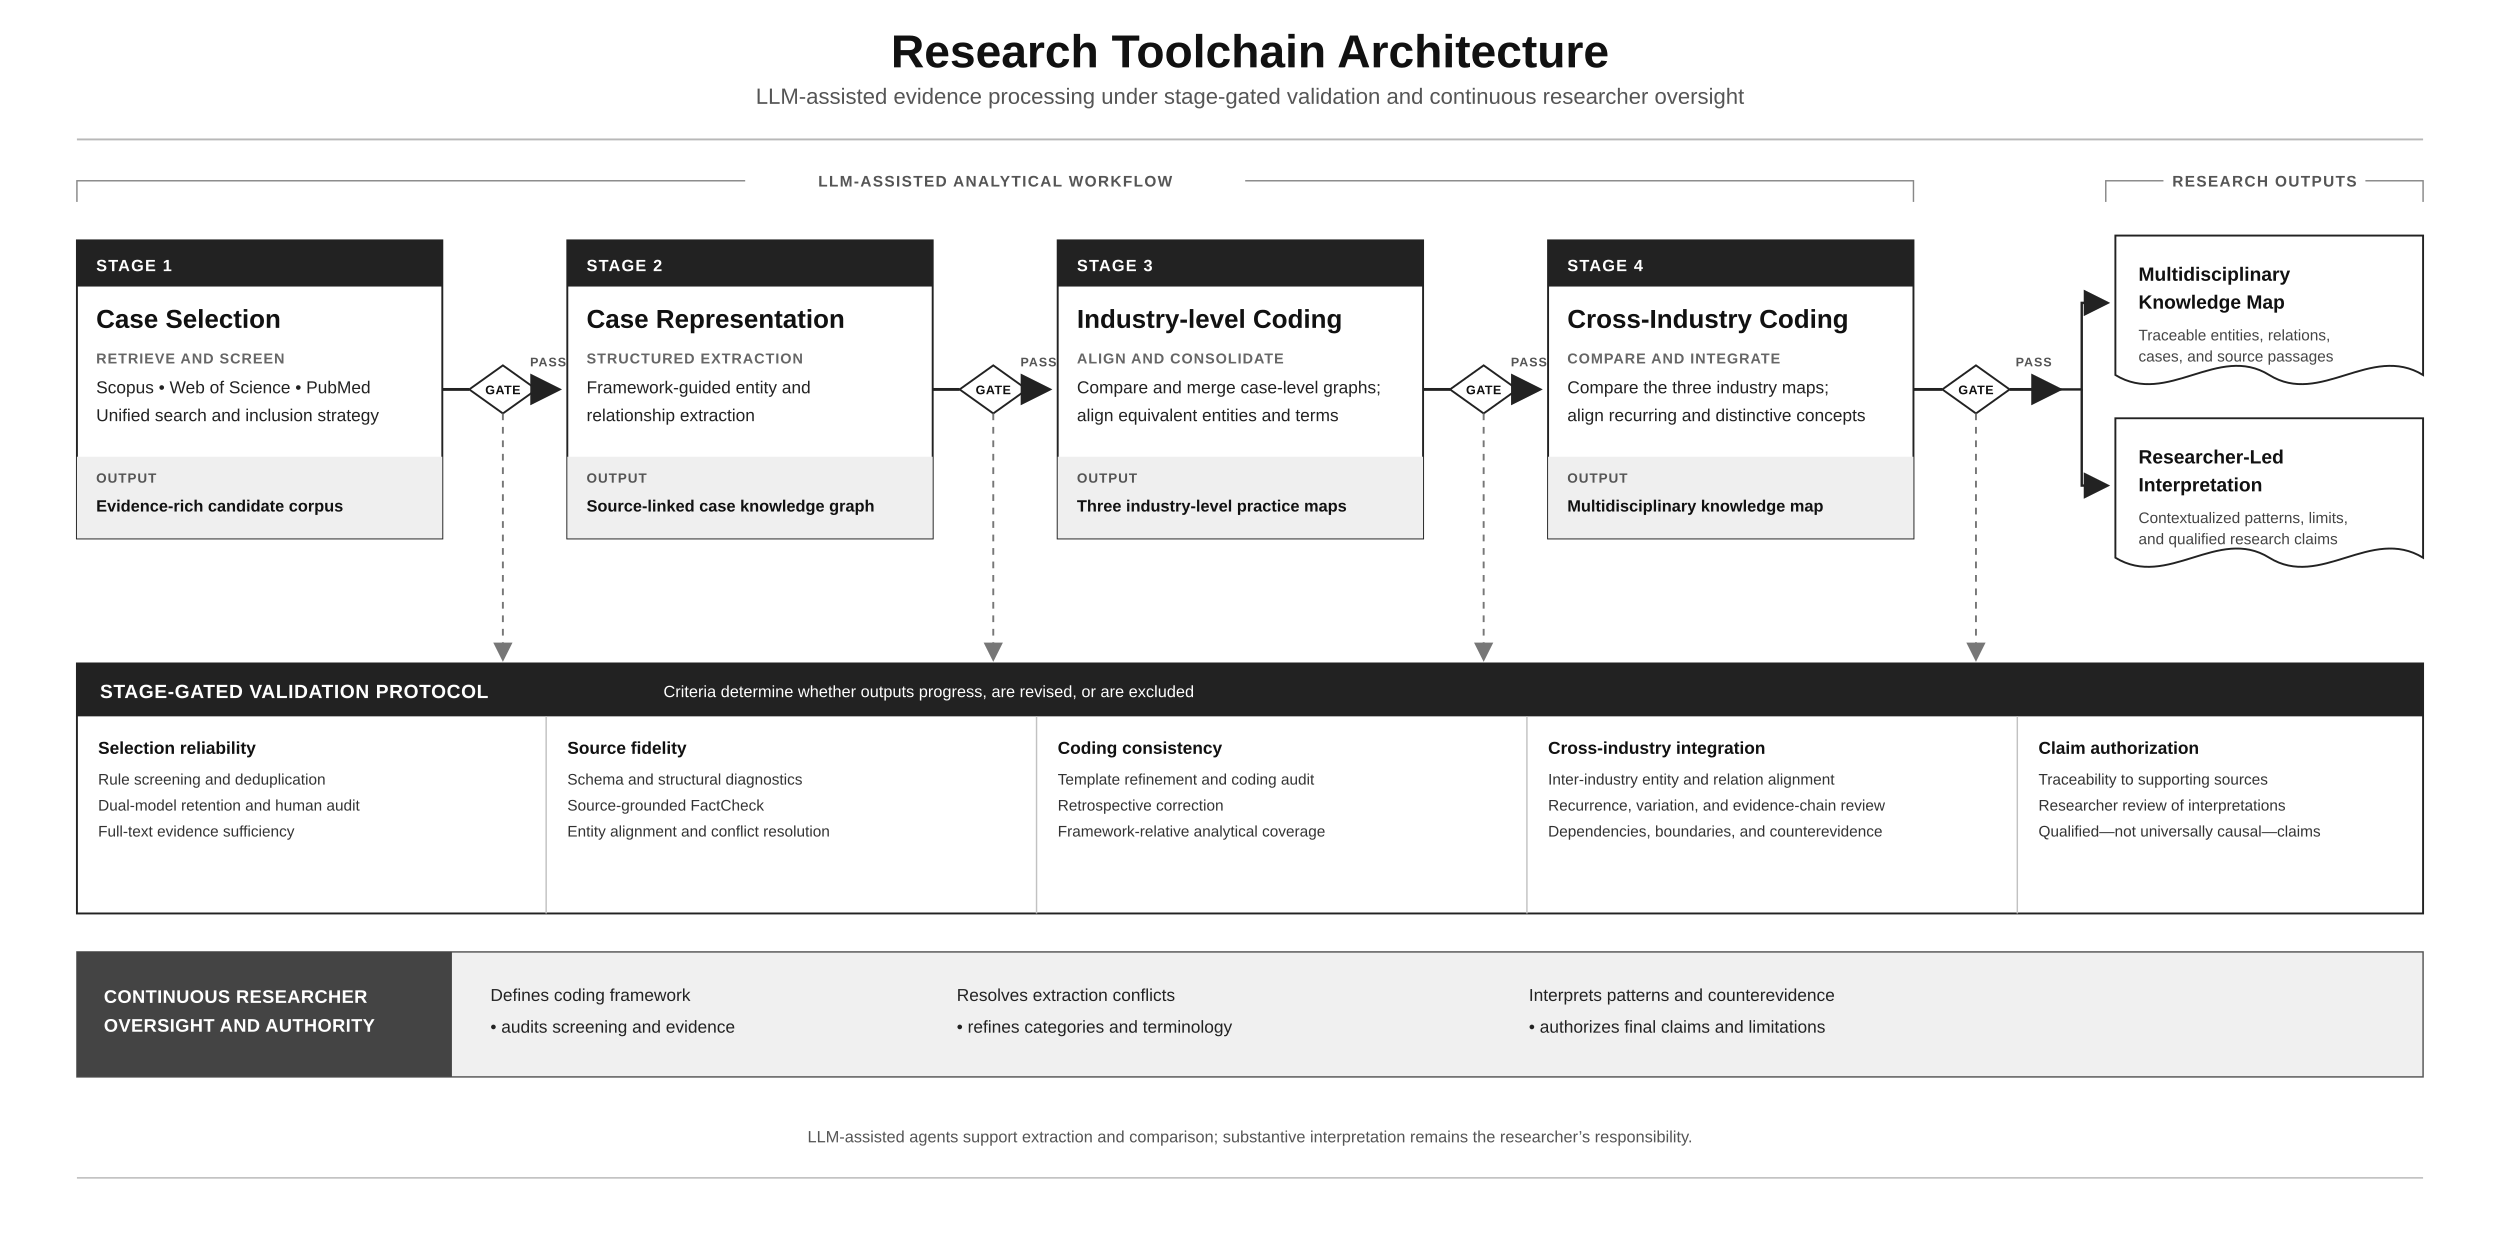
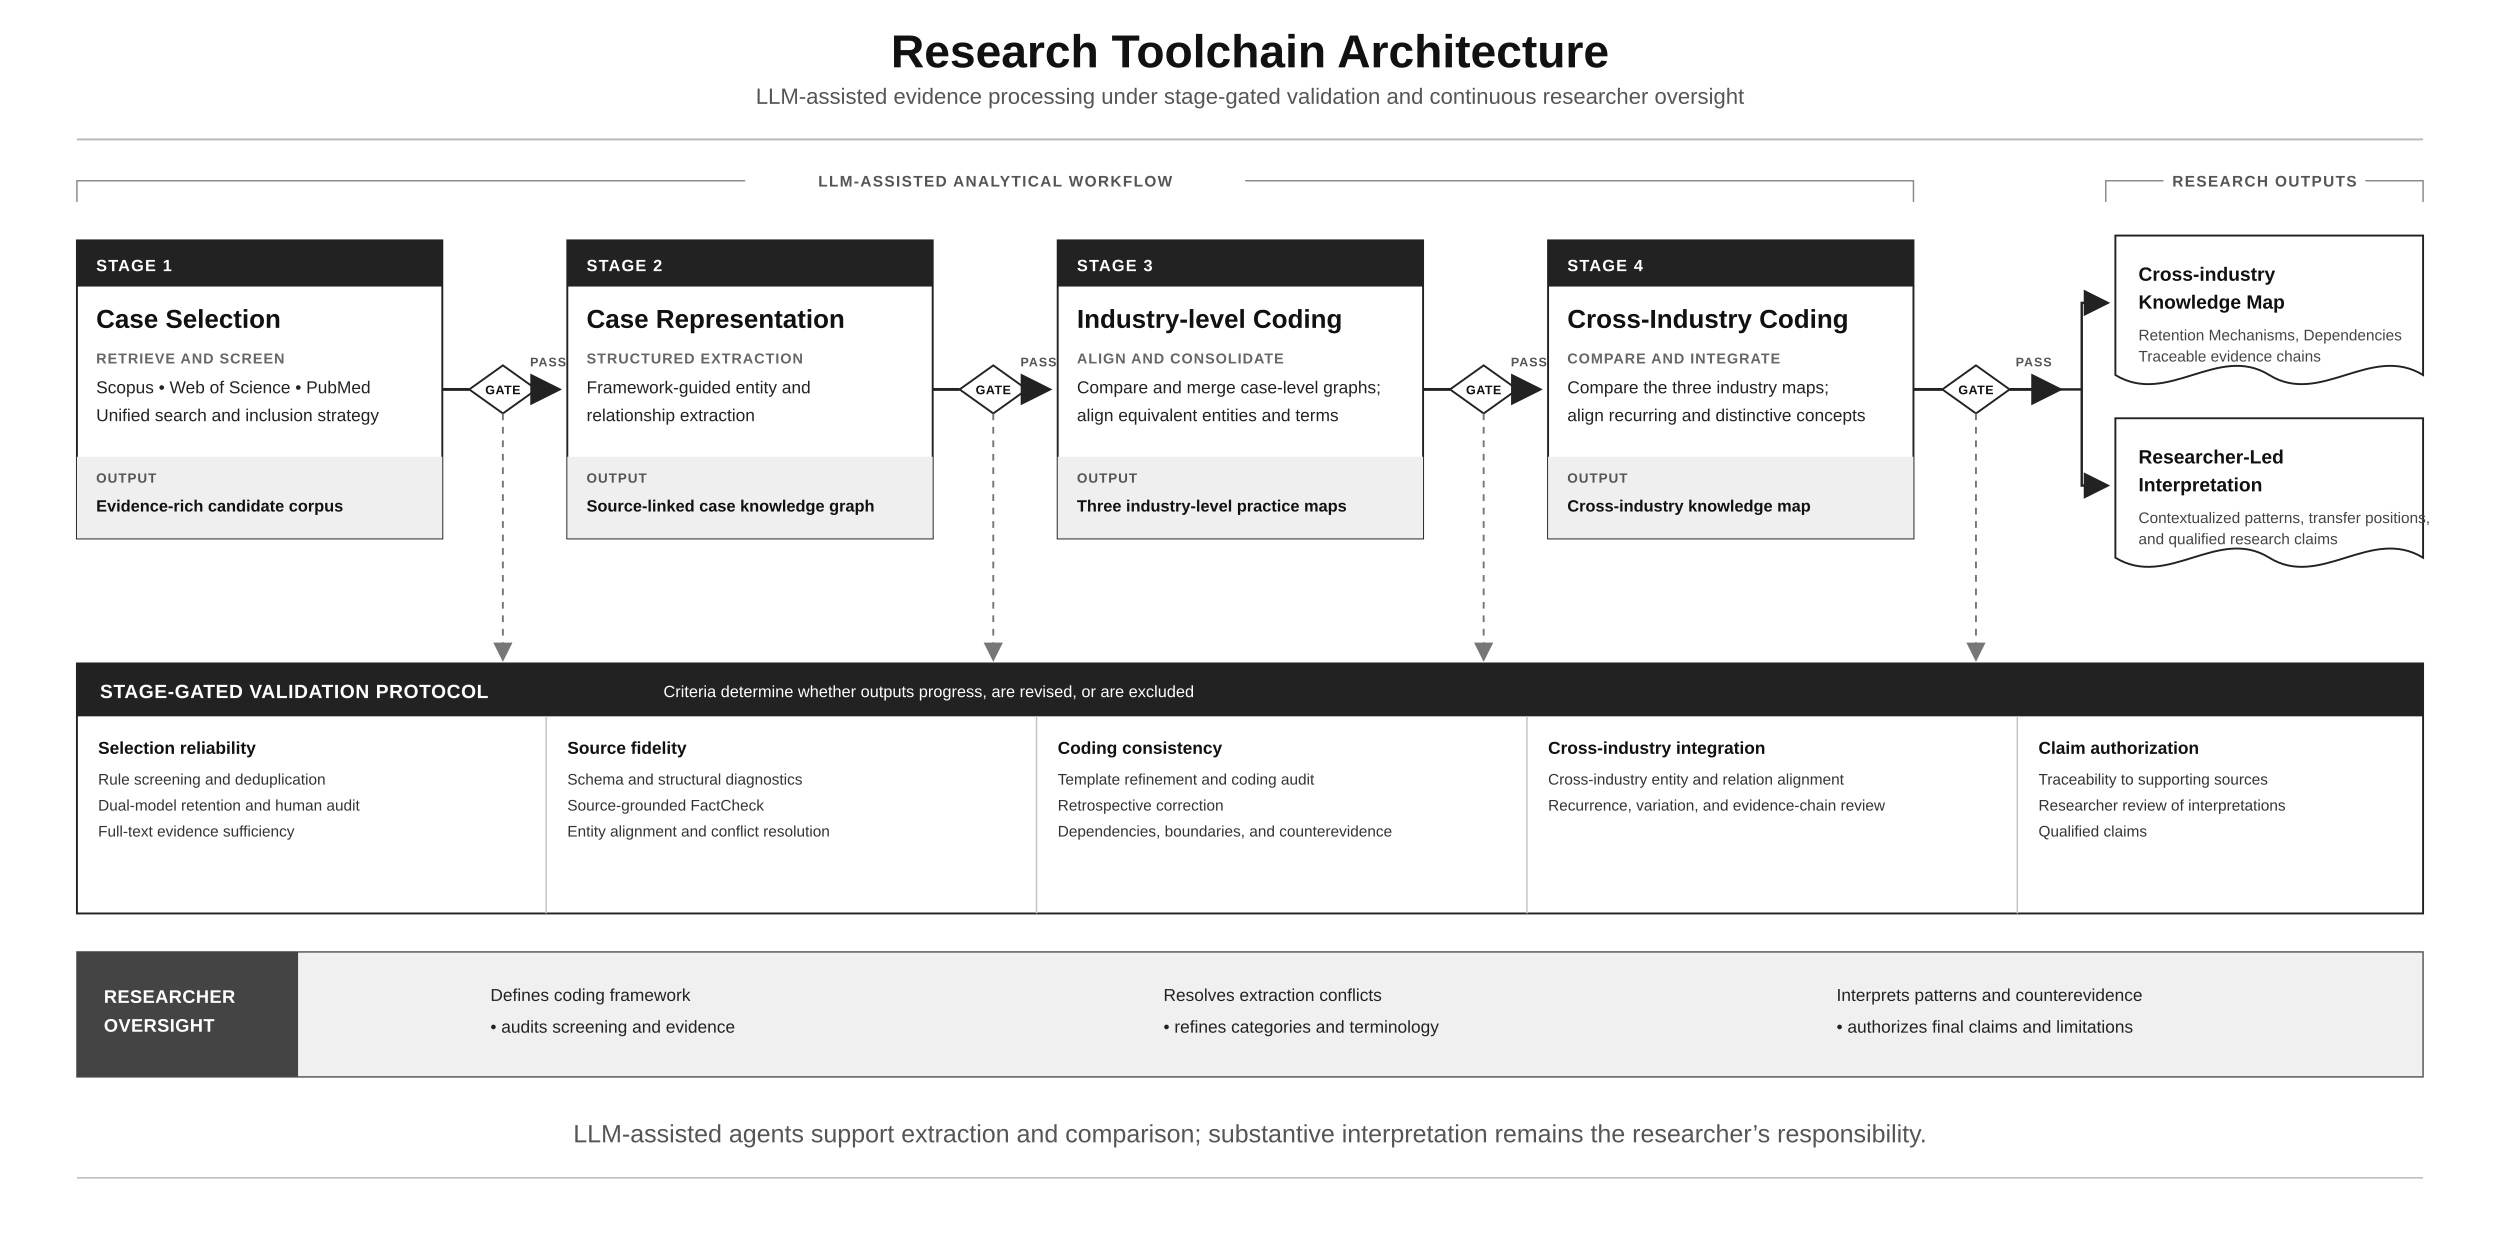
<svg xmlns="http://www.w3.org/2000/svg" width="2600" height="1300" viewBox="0 0 2600 1300" role="img" aria-labelledby="title desc">
  <defs>
    <marker id="arrow" viewBox="0 0 12 12" refX="10" refY="6" markerWidth="11" markerHeight="11" orient="auto">
      <path d="M0,0 L12,6 L0,12 Z" fill="#222222" />
    </marker>
    <marker id="arrow-muted" viewBox="0 0 12 12" refX="10" refY="6" markerWidth="10" markerHeight="10" orient="auto">
      <path d="M0,0 L12,6 L0,12 Z" fill="#777777" />
    </marker>
    <style>
      .figure-title { font: 700 48px Arial, Helvetica, sans-serif; fill: #111111; }
      .figure-subtitle { font: 400 23px Arial, Helvetica, sans-serif; fill: #555555; }
      .group-label { font: 700 16px Arial, Helvetica, sans-serif; fill: #555555; letter-spacing: 1.4px; }
      .stage-number { font: 700 17px Arial, Helvetica, sans-serif; fill: #FFFFFF; letter-spacing: 1.2px; }
      .stage-title { font: 700 27px Arial, Helvetica, sans-serif; fill: #111111; }
      .task-label { font: 700 15px Arial, Helvetica, sans-serif; fill: #666666; letter-spacing: 1px; }
      .body { font: 400 18px Arial, Helvetica, sans-serif; fill: #222222; }
      .output-label { font: 700 14px Arial, Helvetica, sans-serif; fill: #555555; letter-spacing: 1px; }
      .output-text { font: 700 17px Arial, Helvetica, sans-serif; fill: #111111; }
      .gate { font: 700 13px Arial, Helvetica, sans-serif; fill: #111111; letter-spacing: .5px; }
      .pass { font: 700 13px Arial, Helvetica, sans-serif; fill: #555555; letter-spacing: 1px; }
      .lane-title { font: 700 20px Arial, Helvetica, sans-serif; fill: #FFFFFF; letter-spacing: .6px; }
      .lane-subtitle { font: 400 17px Arial, Helvetica, sans-serif; fill: #444444; }
      .check-title { font: 700 18px Arial, Helvetica, sans-serif; fill: #111111; }
      .check-text { font: 400 16px Arial, Helvetica, sans-serif; fill: #333333; }
      .oversight-title { font: 700 19px Arial, Helvetica, sans-serif; fill: #FFFFFF; letter-spacing: .4px; }
      .oversight-text { font: 400 18px Arial, Helvetica, sans-serif; fill: #222222; }
      .research-output { font: 700 20px Arial, Helvetica, sans-serif; fill: #111111; }
      .research-output-small { font: 400 16px Arial, Helvetica, sans-serif; fill: #444444; }
-       .note { font: 400 17px Arial, Helvetica, sans-serif; fill: #555555; }
+       .note { font: 400 26px Arial, Helvetica, sans-serif; fill: #555555; }
    </style>
  </defs>
  <rect width="2600" height="1300" fill="#FFFFFF" />
  <text x="1300" y="70" text-anchor="middle" class="figure-title">Research Toolchain Architecture</text>
  <text x="1300" y="108" text-anchor="middle" class="figure-subtitle">LLM-assisted evidence processing under stage-gated validation and continuous researcher oversight</text>
  <line x1="80" y1="145" x2="2520" y2="145" stroke="#B8B8B8" stroke-width="2" />
  <path d="M80,210 V188 H1990 V210" fill="none" stroke="#888888" stroke-width="1.5" />
  <rect x="775" y="173" width="520" height="28" fill="#FFFFFF" />
  <text x="1035" y="194" text-anchor="middle" class="group-label">LLM-ASSISTED ANALYTICAL WORKFLOW</text>
  <path d="M2190,210 V188 H2520 V210" fill="none" stroke="#888888" stroke-width="1.5" />
  <rect x="2250" y="173" width="210" height="28" fill="#FFFFFF" />
  <text x="2355" y="194" text-anchor="middle" class="group-label">RESEARCH OUTPUTS</text>
  <g transform="translate(80,250)">
    <rect x="0" y="0" width="380" height="310" fill="#FFFFFF" stroke="#222222" stroke-width="2" />
    <rect x="0" y="0" width="380" height="48" fill="#222222" />
    <text x="20" y="32" class="stage-number">STAGE 1</text>
    <text x="20" y="91" class="stage-title">Case Selection</text>
    <text x="20" y="128" class="task-label">RETRIEVE AND SCREEN</text>
    <text x="20" y="159" class="body">Scopus • Web of Science • PubMed</text>
    <text x="20" y="188" class="body">Unified search and inclusion strategy</text>
    <rect x="0" y="225" width="380" height="85" fill="#EFEFEF" />
    <text x="20" y="252" class="output-label">OUTPUT</text>
    <text x="20" y="282" class="output-text">Evidence-rich candidate corpus</text>
  </g>
  <g transform="translate(590,250)">
    <rect x="0" y="0" width="380" height="310" fill="#FFFFFF" stroke="#222222" stroke-width="2" />
    <rect x="0" y="0" width="380" height="48" fill="#222222" />
    <text x="20" y="32" class="stage-number">STAGE 2</text>
    <text x="20" y="91" class="stage-title">Case Representation</text>
    <text x="20" y="128" class="task-label">STRUCTURED EXTRACTION</text>
    <text x="20" y="159" class="body">Framework-guided entity and</text>
    <text x="20" y="188" class="body">relationship extraction</text>
    <rect x="0" y="225" width="380" height="85" fill="#EFEFEF" />
    <text x="20" y="252" class="output-label">OUTPUT</text>
    <text x="20" y="282" class="output-text">Source-linked case knowledge graph</text>
  </g>
  <g transform="translate(1100,250)">
    <rect x="0" y="0" width="380" height="310" fill="#FFFFFF" stroke="#222222" stroke-width="2" />
    <rect x="0" y="0" width="380" height="48" fill="#222222" />
    <text x="20" y="32" class="stage-number">STAGE 3</text>
    <text x="20" y="91" class="stage-title">Industry-level Coding</text>
    <text x="20" y="128" class="task-label">ALIGN AND CONSOLIDATE</text>
    <text x="20" y="159" class="body">Compare and merge case-level graphs;</text>
    <text x="20" y="188" class="body">align equivalent entities and terms</text>
    <rect x="0" y="225" width="380" height="85" fill="#EFEFEF" />
    <text x="20" y="252" class="output-label">OUTPUT</text>
    <text x="20" y="282" class="output-text">Three industry-level practice maps</text>
  </g>
  <g transform="translate(1610,250)">
    <rect x="0" y="0" width="380" height="310" fill="#FFFFFF" stroke="#222222" stroke-width="2" />
    <rect x="0" y="0" width="380" height="48" fill="#222222" />
    <text x="20" y="32" class="stage-number">STAGE 4</text>
    <text x="20" y="91" class="stage-title">Cross-Industry Coding</text>
    <text x="20" y="128" class="task-label">COMPARE AND INTEGRATE</text>
    <text x="20" y="159" class="body">Compare the three industry maps;</text>
    <text x="20" y="188" class="body">align recurring and distinctive concepts</text>
    <rect x="0" y="225" width="380" height="85" fill="#EFEFEF" />
    <text x="20" y="252" class="output-label">OUTPUT</text>
-     <text x="20" y="282" class="output-text">Multidisciplinary knowledge map</text>
+     <text x="20" y="282" class="output-text">Cross-industry knowledge map</text>
  </g>
  <g>
    <path d="M460,405 H488" stroke="#222222" stroke-width="3" />
    <path d="M523,380 L558,405 L523,430 L488,405 Z" fill="#FFFFFF" stroke="#222222" stroke-width="2" />
    <text x="523" y="410" text-anchor="middle" class="gate">GATE</text>
    <path d="M558,405 H579" stroke="#222222" stroke-width="3" marker-end="url(#arrow)" />
    <text x="570" y="381" text-anchor="middle" class="pass">PASS</text>
    <path d="M970,405 H998" stroke="#222222" stroke-width="3" />
    <path d="M1033,380 L1068,405 L1033,430 L998,405 Z" fill="#FFFFFF" stroke="#222222" stroke-width="2" />
    <text x="1033" y="410" text-anchor="middle" class="gate">GATE</text>
    <path d="M1068,405 H1089" stroke="#222222" stroke-width="3" marker-end="url(#arrow)" />
    <text x="1080" y="381" text-anchor="middle" class="pass">PASS</text>
    <path d="M1480,405 H1508" stroke="#222222" stroke-width="3" />
    <path d="M1543,380 L1578,405 L1543,430 L1508,405 Z" fill="#FFFFFF" stroke="#222222" stroke-width="2" />
    <text x="1543" y="410" text-anchor="middle" class="gate">GATE</text>
    <path d="M1578,405 H1599" stroke="#222222" stroke-width="3" marker-end="url(#arrow)" />
    <text x="1590" y="381" text-anchor="middle" class="pass">PASS</text>
    <path d="M1990,405 H2020" stroke="#222222" stroke-width="3" />
    <path d="M2055,380 L2090,405 L2055,430 L2020,405 Z" fill="#FFFFFF" stroke="#222222" stroke-width="2" />
    <text x="2055" y="410" text-anchor="middle" class="gate">GATE</text>
    <path d="M2090,405 H2140" stroke="#222222" stroke-width="3" marker-end="url(#arrow)" />
    <text x="2115" y="381" text-anchor="middle" class="pass">PASS</text>
  </g>
  <path d="M2140,405 H2165 V315 H2190" fill="none" stroke="#222222" stroke-width="2.5" marker-end="url(#arrow)" />
  <path d="M2165,405 V505 H2190" fill="none" stroke="#222222" stroke-width="2.5" marker-end="url(#arrow)" />
  <g transform="translate(2200,245)">
    <path d="M0,0 H320 V145 C266,112 213,178 160,145 C107,112 54,178 0,145 Z" fill="#FFFFFF" stroke="#222222" stroke-width="2" />
-     <text x="24" y="47" class="research-output">Multidisciplinary</text>
+     <text x="24" y="47" class="research-output">Cross-industry</text>
    <text x="24" y="76" class="research-output">Knowledge Map</text>
-     <text x="24" y="109" class="research-output-small">Traceable entities, relations,</text>
-     <text x="24" y="131" class="research-output-small">cases, and source passages</text>
+     <text x="24" y="109" class="research-output-small">Retention Mechanisms, Dependencies</text>
+     <text x="24" y="131" class="research-output-small">Traceable evidence chains</text>
  </g>
  <g transform="translate(2200,435)">
    <path d="M0,0 H320 V145 C266,112 213,178 160,145 C107,112 54,178 0,145 Z" fill="#FFFFFF" stroke="#222222" stroke-width="2" />
    <text x="24" y="47" class="research-output">Researcher-Led</text>
    <text x="24" y="76" class="research-output">Interpretation</text>
-     <text x="24" y="109" class="research-output-small">Contextualized patterns, limits,</text>
+     <text x="24" y="109" class="research-output-small">Contextualized patterns, transfer positions,</text>
    <text x="24" y="131" class="research-output-small">and qualified research claims</text>
  </g>
  <path d="M523,430 V685" stroke="#777777" stroke-width="2" stroke-dasharray="7 7" marker-end="url(#arrow-muted)" />
  <path d="M1033,430 V685" stroke="#777777" stroke-width="2" stroke-dasharray="7 7" marker-end="url(#arrow-muted)" />
  <path d="M1543,430 V685" stroke="#777777" stroke-width="2" stroke-dasharray="7 7" marker-end="url(#arrow-muted)" />
  <path d="M2055,430 V685" stroke="#777777" stroke-width="2" stroke-dasharray="7 7" marker-end="url(#arrow-muted)" />
  <g transform="translate(80,690)">
    <rect x="0" y="0" width="2440" height="260" fill="#FFFFFF" stroke="#222222" stroke-width="2" />
    <rect x="0" y="0" width="2440" height="55" fill="#222222" />
    <text x="24" y="36" class="lane-title">STAGE-GATED VALIDATION PROTOCOL</text>
    <text x="610" y="35" class="lane-subtitle" fill="#FFFFFF" style="fill:#FFFFFF">Criteria determine whether outputs progress, are revised, or are excluded</text>
    <line x1="488" y1="55" x2="488" y2="260" stroke="#C2C2C2" stroke-width="1.5" />
    <line x1="998" y1="55" x2="998" y2="260" stroke="#C2C2C2" stroke-width="1.5" />
    <line x1="1508" y1="55" x2="1508" y2="260" stroke="#C2C2C2" stroke-width="1.5" />
    <line x1="2018" y1="55" x2="2018" y2="260" stroke="#C2C2C2" stroke-width="1.5" />
    <text x="22" y="94" class="check-title">Selection reliability</text>
    <text x="22" y="126" class="check-text">Rule screening and deduplication</text>
    <text x="22" y="153" class="check-text">Dual-model retention and human audit</text>
    <text x="22" y="180" class="check-text">Full-text evidence sufficiency</text>
    <text x="510" y="94" class="check-title">Source fidelity</text>
    <text x="510" y="126" class="check-text">Schema and structural diagnostics</text>
    <text x="510" y="153" class="check-text">Source-grounded FactCheck</text>
    <text x="510" y="180" class="check-text">Entity alignment and conflict resolution</text>
    <text x="1020" y="94" class="check-title">Coding consistency</text>
    <text x="1020" y="126" class="check-text">Template refinement and coding audit</text>
    <text x="1020" y="153" class="check-text">Retrospective correction</text>
-     <text x="1020" y="180" class="check-text">Framework-relative analytical coverage</text>
+     <text x="1020" y="180" class="check-text">Dependencies, boundaries, and counterevidence</text>
    <text x="1530" y="94" class="check-title">Cross-industry integration</text>
-     <text x="1530" y="126" class="check-text">Inter-industry entity and relation alignment</text>
+     <text x="1530" y="126" class="check-text">Cross-industry entity and relation alignment</text>
    <text x="1530" y="153" class="check-text">Recurrence, variation, and evidence-chain review</text>
-     <text x="1530" y="180" class="check-text">Dependencies, boundaries, and counterevidence</text>
    <text x="2040" y="94" class="check-title">Claim authorization</text>
    <text x="2040" y="126" class="check-text">Traceability to supporting sources</text>
    <text x="2040" y="153" class="check-text">Researcher review of interpretations</text>
-     <text x="2040" y="180" class="check-text">Qualified—not universally causal—claims</text>
+     <text x="2040" y="180" class="check-text">Qualified claims</text>
  </g>
  <g transform="translate(80,990)">
    <rect x="0" y="0" width="2440" height="130" fill="#F0F0F0" stroke="#555555" stroke-width="1.5" />
-     <rect x="0" y="0" width="390" height="130" fill="#444444" />
-     <text x="28" y="53" class="oversight-title">CONTINUOUS RESEARCHER</text>
-     <text x="28" y="83" class="oversight-title">OVERSIGHT AND AUTHORITY</text>
+     <rect x="0" y="0" width="230" height="130" fill="#444444" />
+     <text x="28" y="53" class="oversight-title">RESEARCHER</text>
+     <text x="28" y="83" class="oversight-title">OVERSIGHT</text>
    <text x="430" y="51" class="oversight-text">Defines coding framework</text>
    <text x="430" y="84" class="oversight-text">• audits screening and evidence</text>
-     <text x="915" y="51" class="oversight-text">Resolves extraction conflicts</text>
-     <text x="915" y="84" class="oversight-text">• refines categories and terminology</text>
-     <text x="1510" y="51" class="oversight-text">Interprets patterns and counterevidence</text>
-     <text x="1510" y="84" class="oversight-text">• authorizes final claims and limitations</text>
+     <text x="1130" y="51" class="oversight-text">Resolves extraction conflicts</text>
+     <text x="1130" y="84" class="oversight-text">• refines categories and terminology</text>
+     <text x="1830" y="51" class="oversight-text">Interprets patterns and counterevidence</text>
+     <text x="1830" y="84" class="oversight-text">• authorizes final claims and limitations</text>
  </g>
-   <text x="1300" y="1188" text-anchor="middle" class="note">LLM-assisted agents support extraction and comparison; substantive interpretation remains the researcher’s responsibility.</text>
+   <text x="1300" y="1188" text-anchor="middle" class="note">LLM-assisted agents support extraction and
+     comparison;
+   substantive interpretation remains the researcher’s responsibility.</text>
  <line x1="80" y1="1225" x2="2520" y2="1225" stroke="#B8B8B8" stroke-width="1.5" />
</svg>
